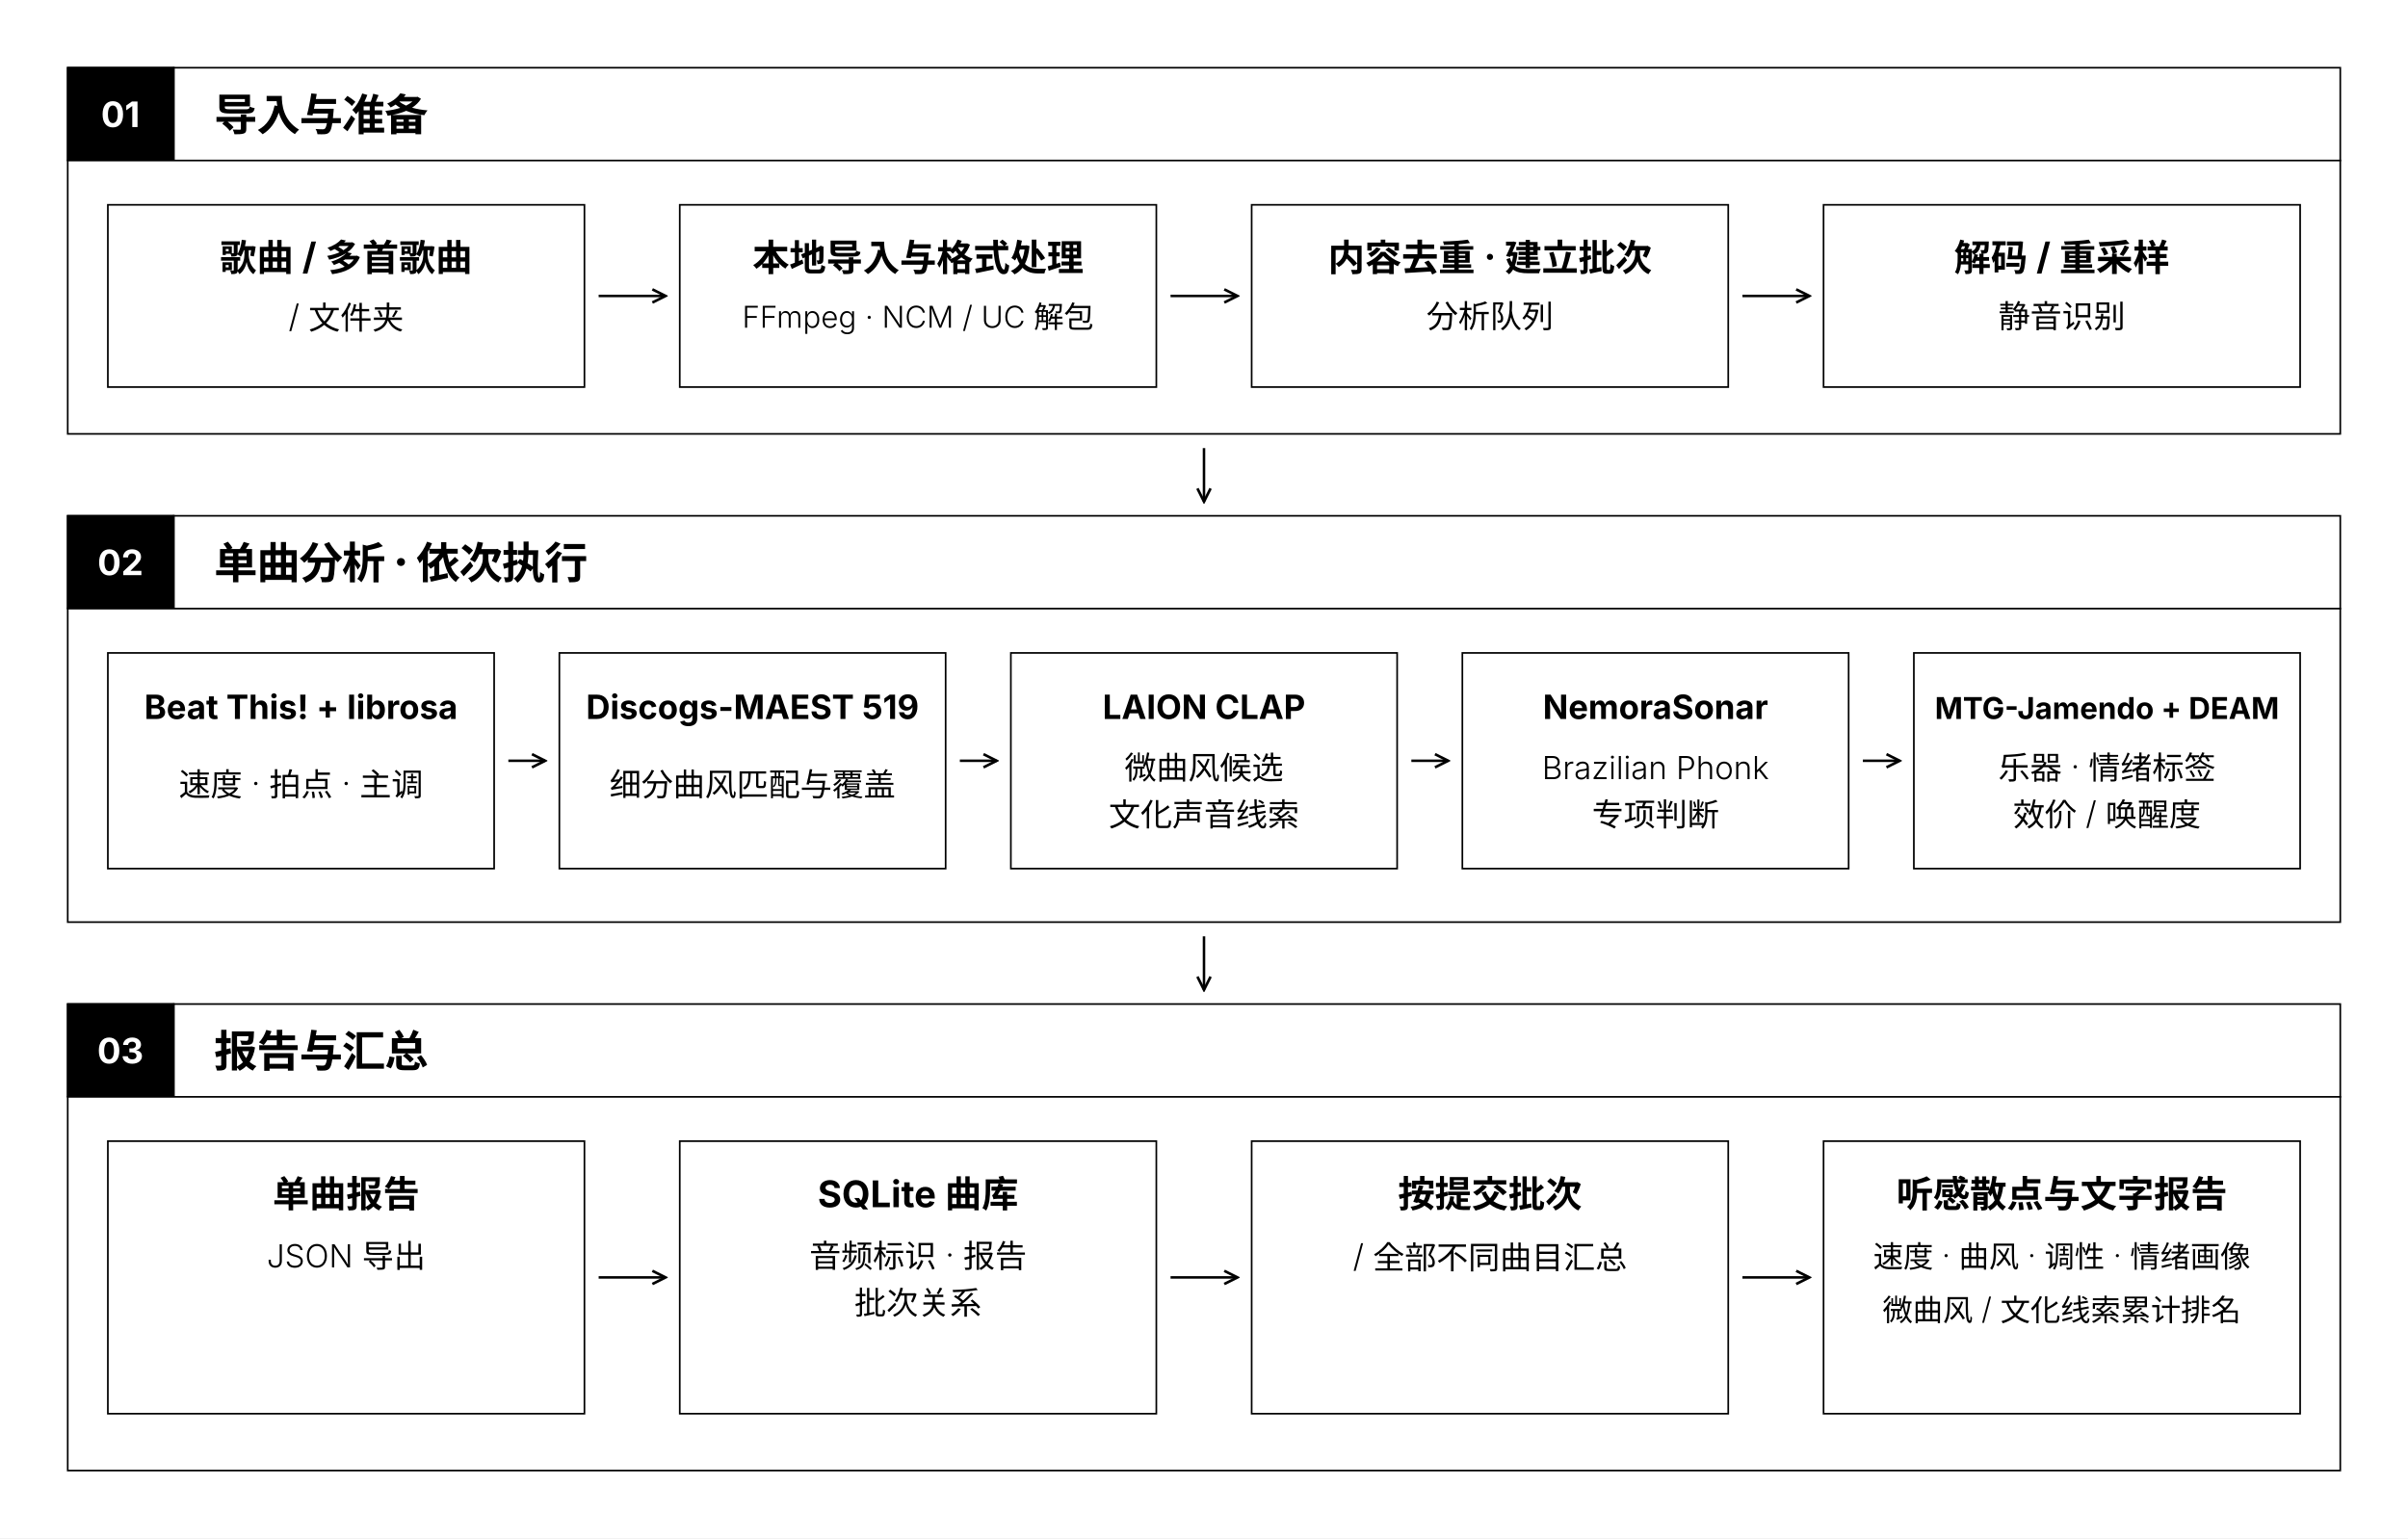
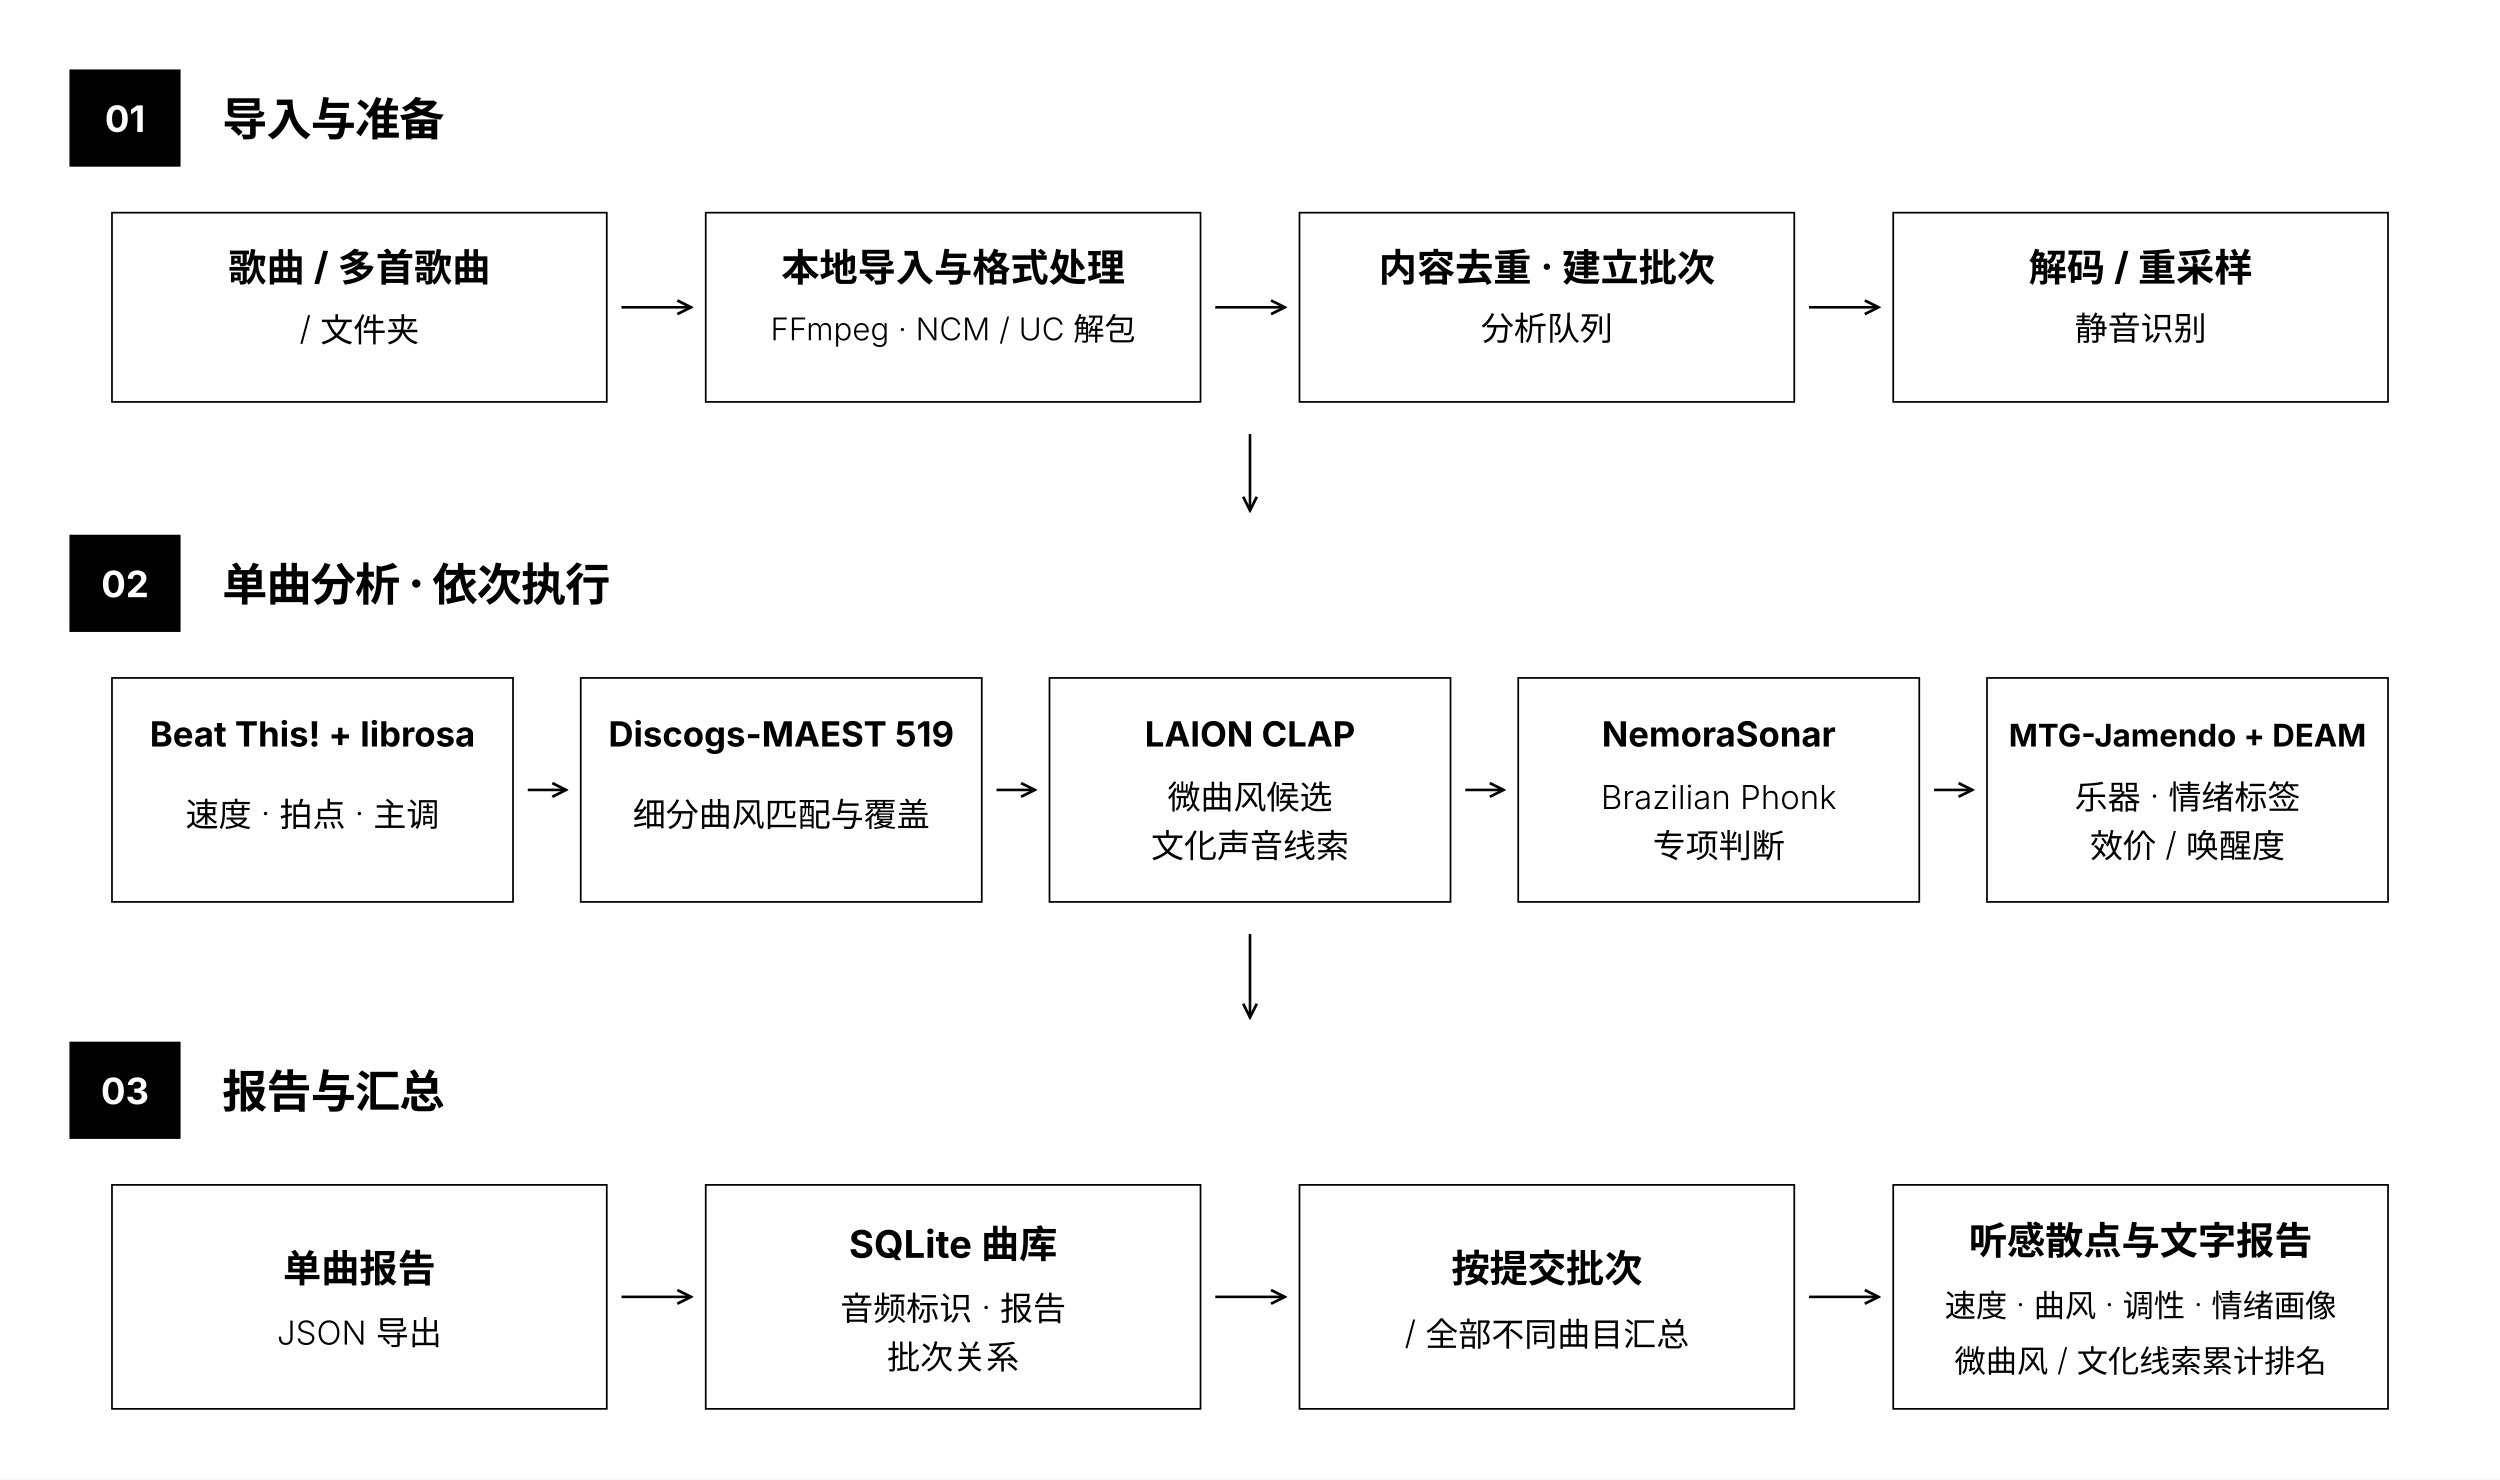
- <svg xmlns="http://www.w3.org/2000/svg" width="1440" height="920" viewBox="0 0 1440 920" role="img" aria-labelledby="title description">
+ <svg xmlns="http://www.w3.org/2000/svg" width="1440" height="852" viewBox="0 0 1440 852" role="img" aria-labelledby="title description">
  <defs>
    <marker id="arrow" viewBox="0 0 8 8" refX="7" refY="4" markerWidth="7" markerHeight="7" orient="auto-start-reverse">
      <path d="M1 1 7 4 1 7" fill="none" stroke="#000" stroke-width="1.2" />
    </marker>
    <style>
      text { fill: #000; font-family: Inter, -apple-system, BlinkMacSystemFont, "Segoe UI", "Microsoft YaHei", Arial, sans-serif; }
-       .frame, .node { fill: #fff; stroke: #000; stroke-width: 1; }
-       .rule { fill: none; stroke: #000; stroke-width: 1; }
+       .node { fill: #fff; stroke: #000; stroke-width: 1; }
      .link { fill: none; stroke: #000; stroke-width: 1.5; marker-end: url(#arrow); }
      .number { fill: #fff; font-size: 21px; font-weight: 700; text-anchor: middle; }
      .section { font-size: 26px; font-weight: 800; letter-spacing: -.5px; }
      .heading { font-size: 22px; font-weight: 650; text-anchor: middle; }
      .model { font-size: 20px; font-weight: 650; text-anchor: middle; }
      .detail { font-size: 19px; font-weight: 300; text-anchor: middle; }
      .compact { font-size: 18px; font-weight: 300; text-anchor: middle; }
    </style>
  </defs>
-   <rect width="1440" height="920" fill="#fff" />
+   <rect width="1440" height="852" fill="#fff" />
  <g id="import">
-     <rect class="frame" x="40.5" y="40.5" width="1359" height="219" />
-     <path class="rule" d="M104 40v56m-64 0h1360" />
    <rect x="40" y="40" width="64" height="56" fill="#000" />
    <text class="number" x="72" y="76">01</text>
    <text class="section" x="128" y="78">导入与准备</text>
    <g id="input">
      <rect class="node" x="64.5" y="122.5" width="285" height="109" />
      <text class="heading" x="207" y="162">歌曲 / 多首歌曲</text>
      <text class="detail" x="207" y="196">/ 文件夹</text>
    </g>
    <path class="link" d="M358 177h40" />
    <g id="conversion">
      <rect class="node" x="406.5" y="122.5" width="285" height="109" />
      <text class="heading" x="549" y="162">本地导入与格式处理</text>
      <text class="compact" x="549" y="196">FFmpeg · NCM / UC 解包</text>
    </g>
    <path class="link" d="M700 177h40" />
    <g id="queue">
      <rect class="node" x="748.5" y="122.5" width="285" height="109" />
      <text class="heading" x="891" y="162">内容去重 · 建立批次</text>
      <text class="detail" x="891" y="196">分析队列</text>
    </g>
    <path class="link" d="M1042 177h40" />
    <g id="preprocessing">
      <rect class="node" x="1090.5" y="122.5" width="285" height="109" />
      <text class="heading" x="1233" y="162">解码 / 重采样</text>
      <text class="detail" x="1233" y="196">静音识别</text>
    </g>
  </g>
-   <path class="link" d="M720 268v32" />
+   <path class="link" d="M720 250v44" />
  <g id="engines">
-     <rect class="frame" x="40.5" y="308.5" width="1359" height="243" />
-     <path class="rule" d="M104 308v56m-64 0h1360" />
    <rect x="40" y="308" width="64" height="56" fill="#000" />
    <text class="number" x="72" y="344">02</text>
    <text class="section" x="128" y="346">单曲分析 · 依次执行</text>
    <g id="rhythm-key">
      <rect class="node" x="64.5" y="390.5" width="231" height="129" />
      <text class="model" x="180" y="430">Beat This! + librosa</text>
      <text class="detail" x="180" y="476">速度 · 拍点 · 主调</text>
    </g>
    <path class="link" d="M304 455h22" />
    <g id="genre">
      <rect class="node" x="334.5" y="390.5" width="231" height="129" />
      <text class="model" x="450" y="430">Discogs-MAEST 519</text>
      <text class="detail" x="450" y="476">细分曲风匹配与覆盖</text>
    </g>
    <path class="link" d="M574 455h22" />
    <g id="semantics">
      <rect class="node" x="604.5" y="390.5" width="231" height="129" />
      <text class="model" x="720" y="430">LAION CLAP</text>
      <text class="detail" x="720" y="466">微曲风候选</text>
      <text class="detail" x="720" y="494">文化声音线索</text>
    </g>
    <path class="link" d="M844 455h22" />
    <g id="phonk">
      <rect class="node" x="874.5" y="390.5" width="231" height="129" />
      <text class="model" x="990" y="430">NemoraSonar</text>
      <text class="detail" x="990" y="466">Brazilian Phonk</text>
      <text class="detail" x="990" y="494">专项判断</text>
    </g>
    <path class="link" d="M1114 455h22" />
    <g id="instruments-emotions">
      <rect class="node" x="1144.5" y="390.5" width="231" height="129" />
      <text class="model" style="font-size:18px" x="1260" y="430">MTG-Jamendo + DEAM</text>
      <text class="detail" x="1260" y="466">乐器 · 情绪标签</text>
      <text class="detail" x="1260" y="494">效价 / 唤醒度</text>
    </g>
  </g>
-   <path class="link" d="M720 560v32" />
+   <path class="link" d="M720 538v48" />
  <g id="report">
-     <rect class="frame" x="40.5" y="600.5" width="1359" height="279" />
-     <path class="rule" d="M104 600v56m-64 0h1360" />
    <rect x="40" y="600" width="64" height="56" fill="#000" />
    <text class="number" x="72" y="636">03</text>
    <text class="section" x="128" y="638">报告与汇总</text>
    <g id="single-report">
-       <rect class="node" x="64.5" y="682.5" width="285" height="163" />
-       <text class="heading" x="207" y="722">单曲报告</text>
-       <text class="detail" x="207" y="758">JSON 导出</text>
+       <rect class="node" x="64.5" y="682.5" width="285" height="129" />
+       <text class="heading" x="207" y="738.5">单曲报告</text>
+       <text class="detail" x="207" y="774.5">JSON 导出</text>
    </g>
-     <path class="link" d="M358 764h40" />
+     <path class="link" d="M358 747h40" />
    <g id="storage">
-       <rect class="node" x="406.5" y="682.5" width="285" height="163" />
-       <text class="heading" x="549" y="722">SQLite 曲库</text>
-       <text class="detail" x="549" y="758">音频标识 · 报告</text>
-       <text class="detail" x="549" y="786">批次关系</text>
+       <rect class="node" x="406.5" y="682.5" width="285" height="129" />
+       <text class="heading" x="549" y="724.5">SQLite 曲库</text>
+       <text class="detail" x="549" y="760.5">音频标识 · 报告</text>
+       <text class="detail" x="549" y="788.5">批次关系</text>
    </g>
-     <path class="link" d="M700 764h40" />
+     <path class="link" d="M700 747h40" />
    <g id="aggregation">
-       <rect class="node" x="748.5" y="682.5" width="285" height="163" />
-       <text class="heading" x="891" y="722">按提交批次</text>
-       <text class="detail" x="891" y="758">/ 全部不同曲目汇总</text>
+       <rect class="node" x="748.5" y="682.5" width="285" height="129" />
+       <text class="heading" x="891" y="738.5">按提交批次</text>
+       <text class="detail" x="891" y="774.5">/ 全部不同曲目汇总</text>
    </g>
-     <path class="link" d="M1042 764h40" />
+     <path class="link" d="M1042 747h40" />
    <g id="profiles">
-       <rect class="node" x="1090.5" y="682.5" width="285" height="163" />
-       <text class="heading" x="1233" y="722">听感散点与文字报告</text>
-       <text class="compact" x="1233" y="758">速度 · 曲风 · 调性 · 情绪画像</text>
-       <text class="compact" x="1233" y="790">微曲风 / 文化线索累计排名</text>
+       <rect class="node" x="1090.5" y="682.5" width="285" height="129" />
+       <text class="heading" x="1233" y="722.5">听感散点与文字报告</text>
+       <text class="compact" x="1233" y="758.5">速度 · 曲风 · 调性 · 情绪画像</text>
+       <text class="compact" x="1233" y="790.5">微曲风 / 文化线索累计排名</text>
    </g>
  </g>
</svg>
